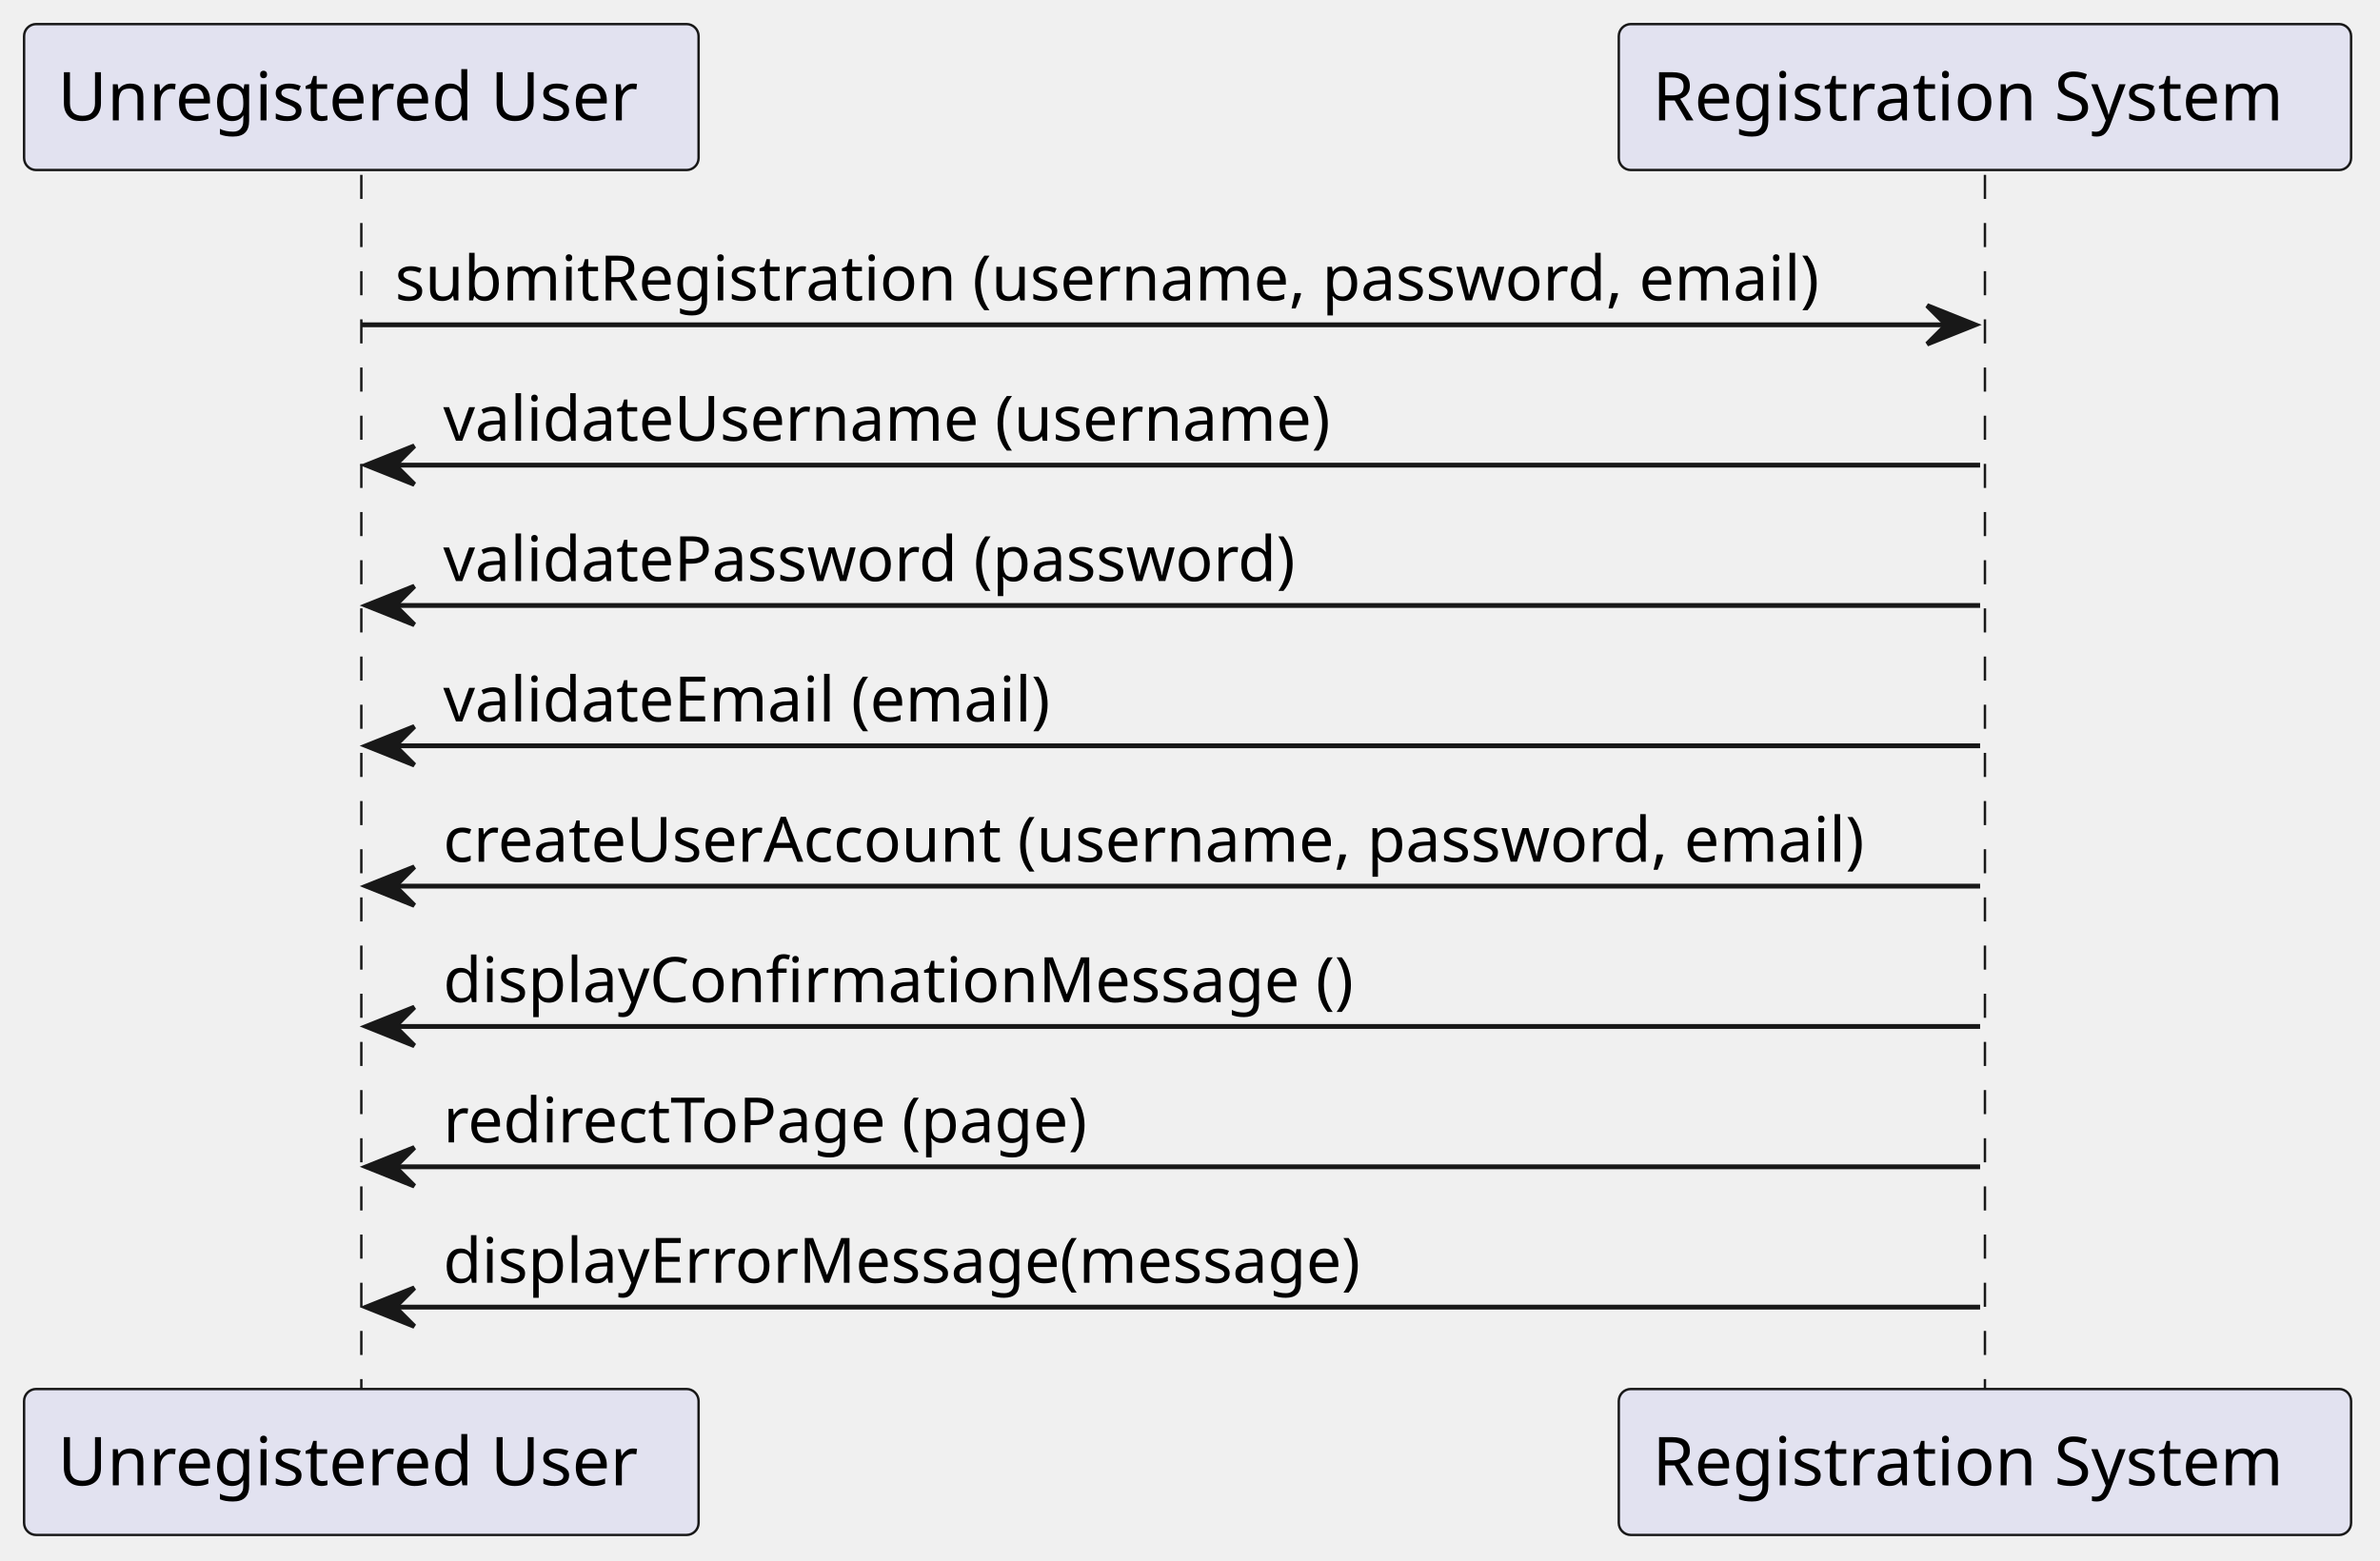
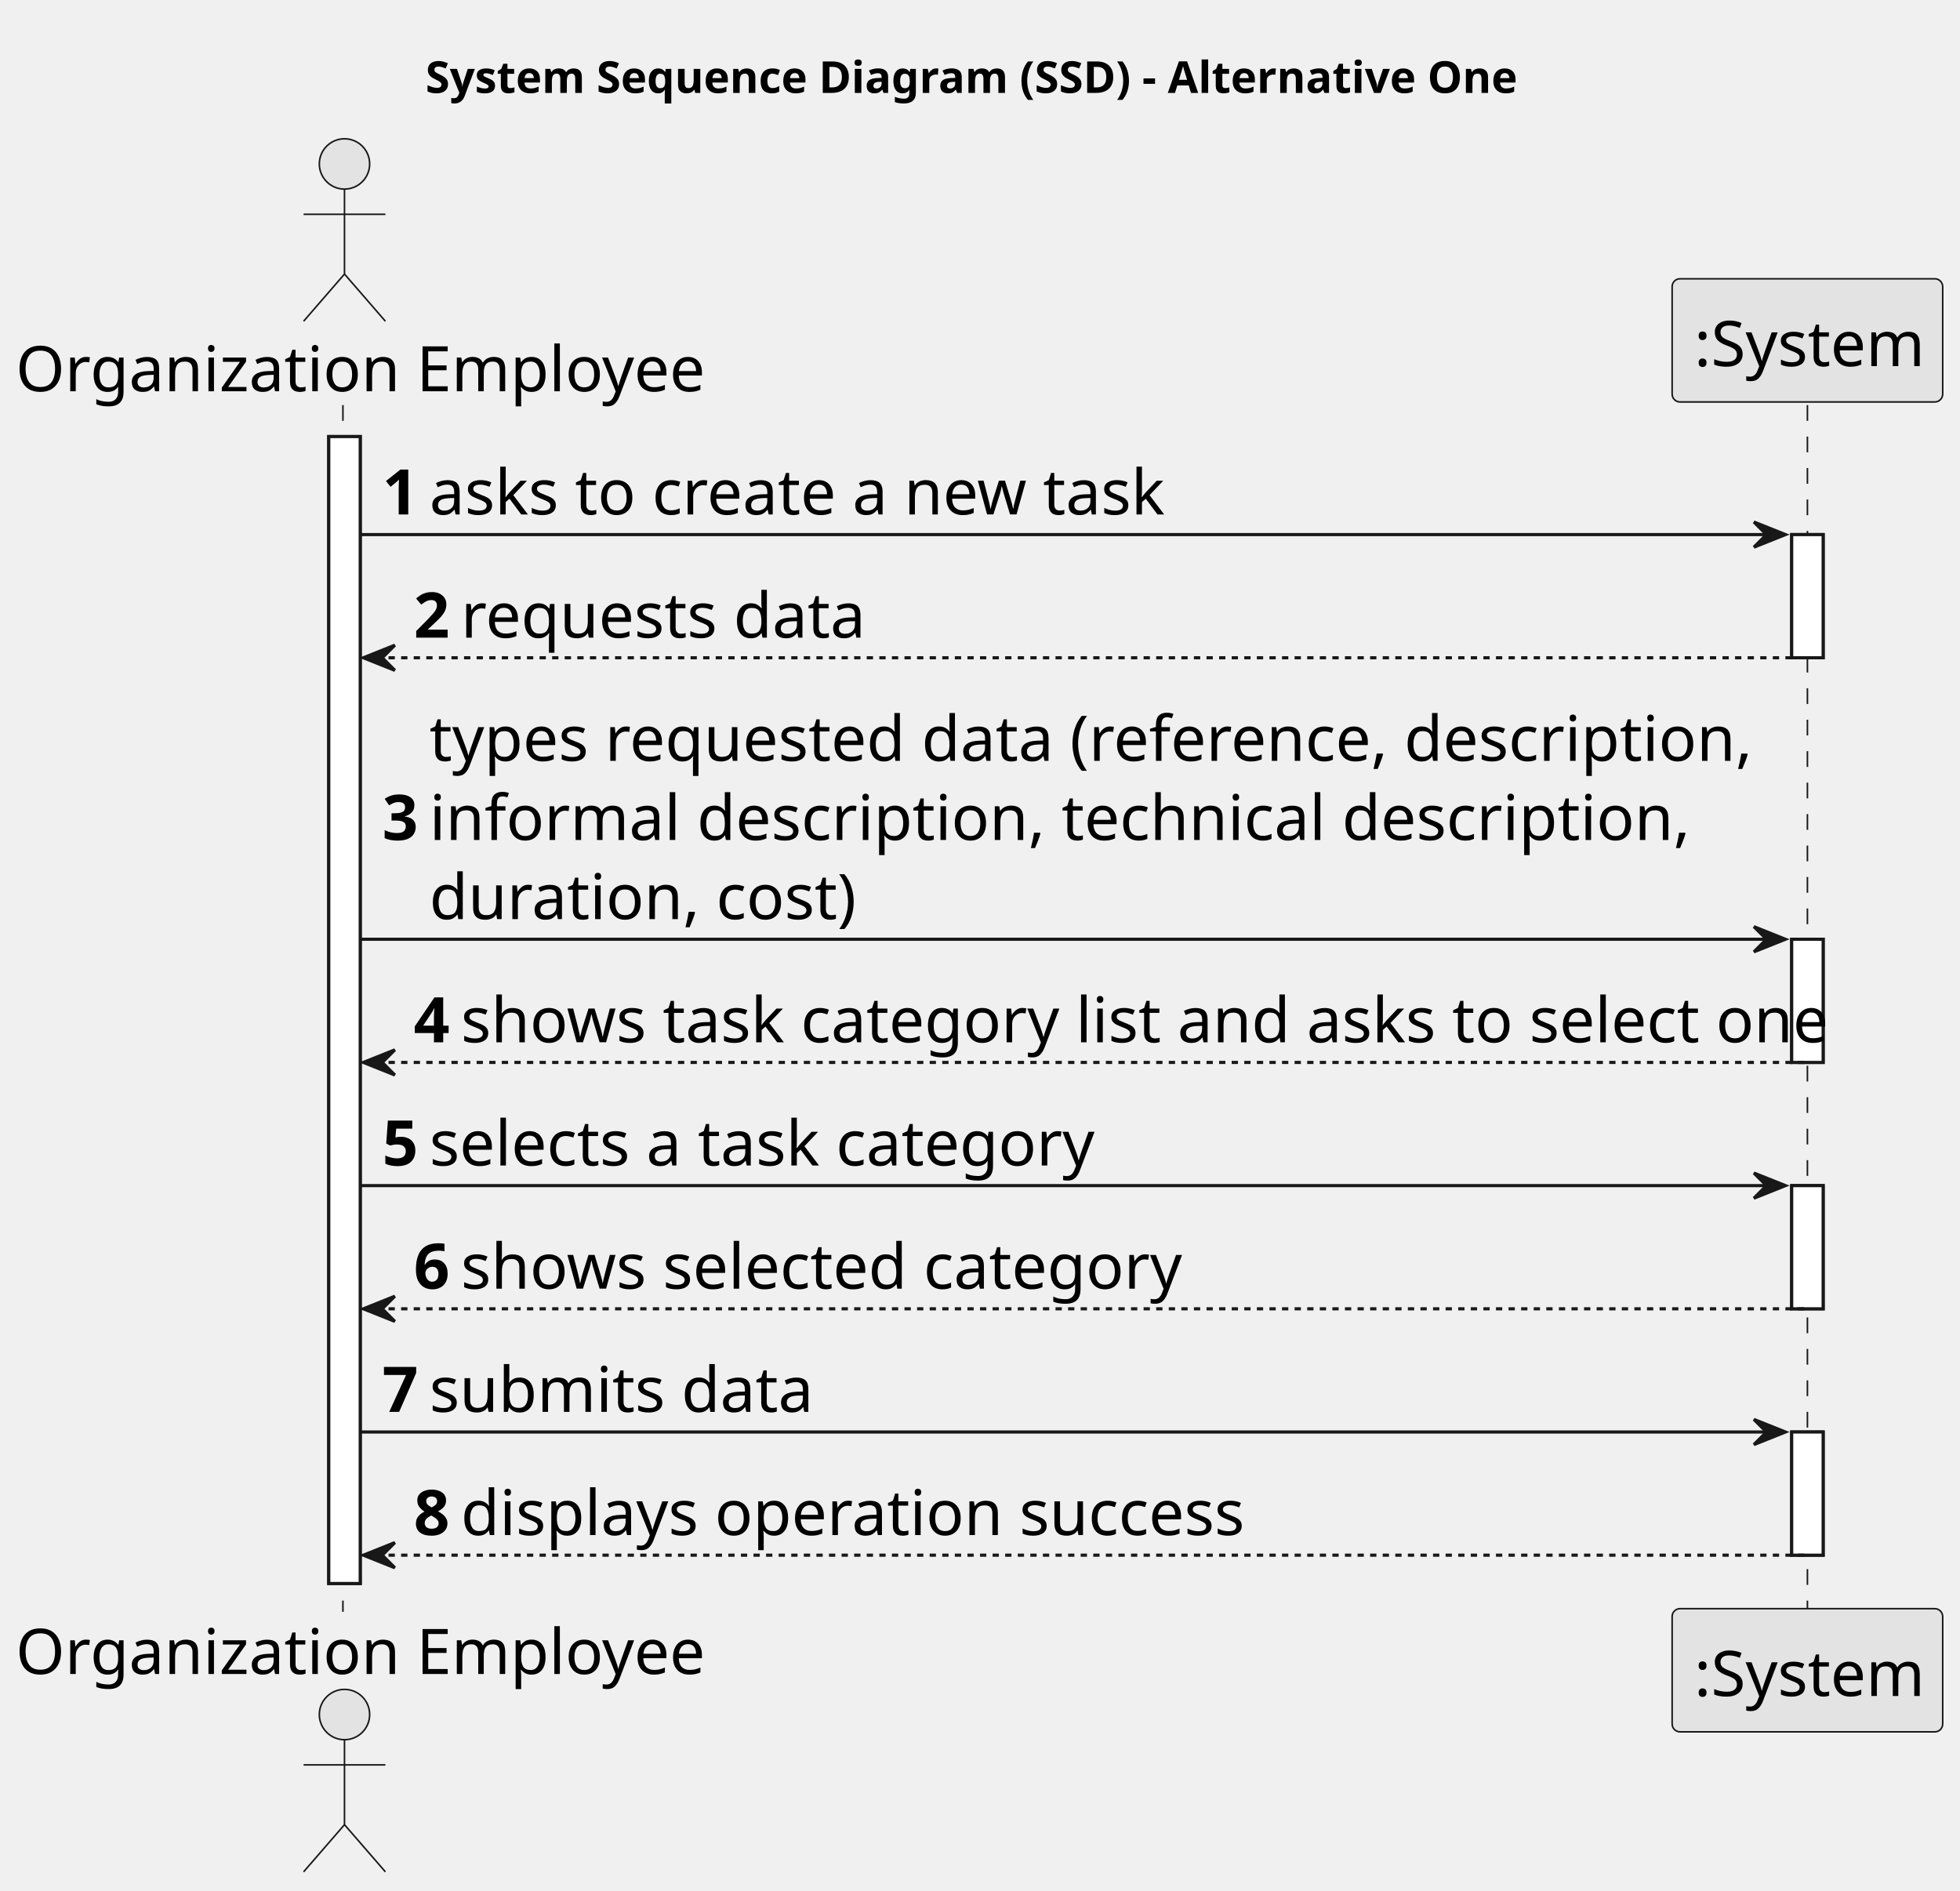
- <svg xmlns="http://www.w3.org/2000/svg" contentStyleType="text/css" height="324px" preserveAspectRatio="none" style="width:494px;height:324px;background:#FFFFFF;" version="1.1" viewBox="0 0 494 324" width="494px" zoomAndPan="magnify">
+ <svg xmlns="http://www.w3.org/2000/svg" contentStyleType="text/css" height="601px" preserveAspectRatio="none" style="width:623px;height:601px;background:#FFFFFF;" version="1.1" viewBox="0 0 623 601" width="623px" zoomAndPan="magnify">
  <defs />
  <g>
-     <line style="stroke:#181818;stroke-width:0.5;stroke-dasharray:5.0,5.0;" x1="75" x2="75" y1="36.297" y2="289.359" />
-     <line style="stroke:#181818;stroke-width:0.5;stroke-dasharray:5.0,5.0;" x1="412" x2="412" y1="36.297" y2="289.359" />
-     <rect fill="#E2E2F0" height="30.297" rx="2.5" ry="2.5" style="stroke:#181818;stroke-width:0.5;" width="140" x="5" y="5" />
-     <text fill="#000000" font-family="sans-serif" font-size="14" lengthAdjust="spacing" textLength="126" x="12" y="24.995">Unregistered User</text>
-     <rect fill="#E2E2F0" height="30.297" rx="2.5" ry="2.5" style="stroke:#181818;stroke-width:0.5;" width="140" x="5" y="288.359" />
-     <text fill="#000000" font-family="sans-serif" font-size="14" lengthAdjust="spacing" textLength="126" x="12" y="308.354">Unregistered User</text>
-     <rect fill="#E2E2F0" height="30.297" rx="2.5" ry="2.5" style="stroke:#181818;stroke-width:0.5;" width="152" x="336" y="5" />
-     <text fill="#000000" font-family="sans-serif" font-size="14" lengthAdjust="spacing" textLength="138" x="343" y="24.995">Registration System</text>
-     <rect fill="#E2E2F0" height="30.297" rx="2.5" ry="2.5" style="stroke:#181818;stroke-width:0.5;" width="152" x="336" y="288.359" />
-     <text fill="#000000" font-family="sans-serif" font-size="14" lengthAdjust="spacing" textLength="138" x="343" y="308.354">Registration System</text>
-     <polygon fill="#181818" points="400,63.43,410,67.43,400,71.43,404,67.43" style="stroke:#181818;stroke-width:1.0;" />
-     <line style="stroke:#181818;stroke-width:1.0;" x1="75" x2="406" y1="67.43" y2="67.43" />
-     <text fill="#000000" font-family="sans-serif" font-size="13" lengthAdjust="spacing" textLength="310" x="82" y="62.364">submitRegistration (username, password, email)</text>
-     <polygon fill="#181818" points="86,92.562,76,96.562,86,100.562,82,96.562" style="stroke:#181818;stroke-width:1.0;" />
-     <line style="stroke:#181818;stroke-width:1.0;" x1="80" x2="411" y1="96.562" y2="96.562" />
-     <text fill="#000000" font-family="sans-serif" font-size="13" lengthAdjust="spacing" textLength="196" x="92" y="91.497">validateUsername (username)</text>
-     <polygon fill="#181818" points="86,121.695,76,125.695,86,129.695,82,125.695" style="stroke:#181818;stroke-width:1.0;" />
-     <line style="stroke:#181818;stroke-width:1.0;" x1="80" x2="411" y1="125.695" y2="125.695" />
-     <text fill="#000000" font-family="sans-serif" font-size="13" lengthAdjust="spacing" textLength="184" x="92" y="120.629">validatePassword (password)</text>
-     <polygon fill="#181818" points="86,150.828,76,154.828,86,158.828,82,154.828" style="stroke:#181818;stroke-width:1.0;" />
-     <line style="stroke:#181818;stroke-width:1.0;" x1="80" x2="411" y1="154.828" y2="154.828" />
-     <text fill="#000000" font-family="sans-serif" font-size="13" lengthAdjust="spacing" textLength="134" x="92" y="149.762">validateEmail (email)</text>
-     <polygon fill="#181818" points="86,179.961,76,183.961,86,187.961,82,183.961" style="stroke:#181818;stroke-width:1.0;" />
-     <line style="stroke:#181818;stroke-width:1.0;" x1="80" x2="411" y1="183.961" y2="183.961" />
-     <text fill="#000000" font-family="sans-serif" font-size="13" lengthAdjust="spacing" textLength="313" x="92" y="178.895">createUserAccount (username, password, email)</text>
-     <polygon fill="#181818" points="86,209.094,76,213.094,86,217.094,82,213.094" style="stroke:#181818;stroke-width:1.0;" />
-     <line style="stroke:#181818;stroke-width:1.0;" x1="80" x2="411" y1="213.094" y2="213.094" />
-     <text fill="#000000" font-family="sans-serif" font-size="13" lengthAdjust="spacing" textLength="197" x="92" y="208.028">displayConfirmationMessage ()</text>
-     <polygon fill="#181818" points="86,238.227,76,242.227,86,246.227,82,242.227" style="stroke:#181818;stroke-width:1.0;" />
-     <line style="stroke:#181818;stroke-width:1.0;" x1="80" x2="411" y1="242.227" y2="242.227" />
-     <text fill="#000000" font-family="sans-serif" font-size="13" lengthAdjust="spacing" textLength="142" x="92" y="237.161">redirectToPage (page)</text>
-     <polygon fill="#181818" points="86,267.359,76,271.359,86,275.359,82,271.359" style="stroke:#181818;stroke-width:1.0;" />
-     <line style="stroke:#181818;stroke-width:1.0;" x1="80" x2="411" y1="271.359" y2="271.359" />
-     <text fill="#000000" font-family="sans-serif" font-size="13" lengthAdjust="spacing" textLength="201" x="92" y="266.293">displayErrorMessage(message)</text>
+     <text fill="#000000" font-family="sans-serif" font-size="14" font-weight="bold" lengthAdjust="spacing" textLength="351" x="135.25" y="29.533">System Sequence Diagram (SSD) - Alternative One</text>
+     <rect fill="#FFFFFF" height="364.562" style="stroke:#181818;stroke-width:1.0;" width="10" x="104.5" y="138.766" />
+     <rect fill="#FFFFFF" height="39.156" style="stroke:#181818;stroke-width:1.0;" width="10" x="569.5" y="169.922" />
+     <rect fill="#FFFFFF" height="39.156" style="stroke:#181818;stroke-width:1.0;" width="10" x="569.5" y="298.547" />
+     <rect fill="#FFFFFF" height="39.156" style="stroke:#181818;stroke-width:1.0;" width="10" x="569.5" y="376.859" />
+     <rect fill="#FFFFFF" height="39.156" style="stroke:#181818;stroke-width:1.0;" width="10" x="569.5" y="455.172" />
+     <line style="stroke:#181818;stroke-width:0.5;stroke-dasharray:5.0,5.0;" x1="109" x2="109" y1="128.766" y2="512.328" />
+     <line style="stroke:#181818;stroke-width:0.5;stroke-dasharray:5.0,5.0;" x1="574.5" x2="574.5" y1="128.766" y2="512.328" />
+     <text fill="#000000" font-family="sans-serif" font-size="20" lengthAdjust="spacing" textLength="203" x="5" y="124.371">Organization Employee</text>
+     <ellipse cx="109.5" cy="52.109" fill="#E3E3E3" rx="8" ry="8" style="stroke:#181818;stroke-width:0.5;" />
+     <path d="M109.5,60.109 L109.5,87.109 M96.5,68.109 L122.5,68.109 M109.5,87.109 L96.5,102.109 M109.5,87.109 L122.5,102.109 " fill="none" style="stroke:#181818;stroke-width:0.5;" />
+     <text fill="#000000" font-family="sans-serif" font-size="20" lengthAdjust="spacing" textLength="203" x="5" y="532.09">Organization Employee</text>
+     <ellipse cx="109.5" cy="544.984" fill="#E3E3E3" rx="8" ry="8" style="stroke:#181818;stroke-width:0.5;" />
+     <path d="M109.5,552.984 L109.5,579.984 M96.5,560.984 L122.5,560.984 M109.5,579.984 L96.5,594.984 M109.5,579.984 L122.5,594.984 " fill="none" style="stroke:#181818;stroke-width:0.5;" />
+     <rect fill="#E3E3E3" height="39.156" rx="2.5" ry="2.5" style="stroke:#181818;stroke-width:0.5;" width="86" x="531.5" y="88.609" />
+     <text fill="#000000" font-family="sans-serif" font-size="20" lengthAdjust="spacing" textLength="72" x="538.5" y="116.371">:System</text>
+     <rect fill="#E3E3E3" height="39.156" rx="2.5" ry="2.5" style="stroke:#181818;stroke-width:0.5;" width="86" x="531.5" y="511.328" />
+     <text fill="#000000" font-family="sans-serif" font-size="20" lengthAdjust="spacing" textLength="72" x="538.5" y="539.09">:System</text>
+     <rect fill="#FFFFFF" height="364.562" style="stroke:#181818;stroke-width:1.0;" width="10" x="104.5" y="138.766" />
+     <rect fill="#FFFFFF" height="39.156" style="stroke:#181818;stroke-width:1.0;" width="10" x="569.5" y="169.922" />
+     <rect fill="#FFFFFF" height="39.156" style="stroke:#181818;stroke-width:1.0;" width="10" x="569.5" y="298.547" />
+     <rect fill="#FFFFFF" height="39.156" style="stroke:#181818;stroke-width:1.0;" width="10" x="569.5" y="376.859" />
+     <rect fill="#FFFFFF" height="39.156" style="stroke:#181818;stroke-width:1.0;" width="10" x="569.5" y="455.172" />
+     <polygon fill="#181818" points="557.5,165.922,567.5,169.922,557.5,173.922,561.5,169.922" style="stroke:#181818;stroke-width:1.0;" />
+     <line style="stroke:#181818;stroke-width:1.0;" x1="114.5" x2="563.5" y1="169.922" y2="169.922" />
+     <text fill="#000000" font-family="sans-serif" font-size="20" font-weight="bold" lengthAdjust="spacing" textLength="11" x="121.5" y="163.527">1</text>
+     <text fill="#000000" font-family="sans-serif" font-size="20" lengthAdjust="spacing" textLength="228" x="136.5" y="163.527">asks to create a new task</text>
+     <polygon fill="#181818" points="125.5,205.078,115.5,209.078,125.5,213.078,121.5,209.078" style="stroke:#181818;stroke-width:1.0;" />
+     <line style="stroke:#181818;stroke-width:1.0;stroke-dasharray:2.0,2.0;" x1="119.5" x2="573.5" y1="209.078" y2="209.078" />
+     <text fill="#000000" font-family="sans-serif" font-size="20" font-weight="bold" lengthAdjust="spacing" textLength="11" x="131.5" y="202.684">2</text>
+     <text fill="#000000" font-family="sans-serif" font-size="20" lengthAdjust="spacing" textLength="121" x="146.5" y="202.684">requests data</text>
+     <polygon fill="#181818" points="557.5,294.547,567.5,298.547,557.5,302.547,561.5,298.547" style="stroke:#181818;stroke-width:1.0;" />
+     <line style="stroke:#181818;stroke-width:1.0;" x1="114.5" x2="563.5" y1="298.547" y2="298.547" />
+     <text fill="#000000" font-family="sans-serif" font-size="20" font-weight="bold" lengthAdjust="spacing" textLength="11" x="121.5" y="266.996">3</text>
+     <text fill="#000000" font-family="sans-serif" font-size="20" lengthAdjust="spacing" textLength="397" x="136.5" y="241.84">types requested data (reference, description,</text>
+     <text fill="#000000" font-family="sans-serif" font-size="20" lengthAdjust="spacing" textLength="365" x="136.5" y="266.996">informal description, technical description,</text>
+     <text fill="#000000" font-family="sans-serif" font-size="20" lengthAdjust="spacing" textLength="126" x="136.5" y="292.152">duration, cost)</text>
+     <polygon fill="#181818" points="125.5,333.703,115.5,337.703,125.5,341.703,121.5,337.703" style="stroke:#181818;stroke-width:1.0;" />
+     <line style="stroke:#181818;stroke-width:1.0;stroke-dasharray:2.0,2.0;" x1="119.5" x2="573.5" y1="337.703" y2="337.703" />
+     <text fill="#000000" font-family="sans-serif" font-size="20" font-weight="bold" lengthAdjust="spacing" textLength="11" x="131.5" y="331.309">4</text>
+     <text fill="#000000" font-family="sans-serif" font-size="20" lengthAdjust="spacing" textLength="416" x="146.5" y="331.309">shows task category list and asks to select one</text>
+     <polygon fill="#181818" points="557.5,372.859,567.5,376.859,557.5,380.859,561.5,376.859" style="stroke:#181818;stroke-width:1.0;" />
+     <line style="stroke:#181818;stroke-width:1.0;" x1="114.5" x2="563.5" y1="376.859" y2="376.859" />
+     <text fill="#000000" font-family="sans-serif" font-size="20" font-weight="bold" lengthAdjust="spacing" textLength="11" x="121.5" y="370.465">5</text>
+     <text fill="#000000" font-family="sans-serif" font-size="20" lengthAdjust="spacing" textLength="205" x="136.5" y="370.465">selects a task category</text>
+     <polygon fill="#181818" points="125.5,412.016,115.5,416.016,125.5,420.016,121.5,416.016" style="stroke:#181818;stroke-width:1.0;" />
+     <line style="stroke:#181818;stroke-width:1.0;stroke-dasharray:2.0,2.0;" x1="119.5" x2="573.5" y1="416.016" y2="416.016" />
+     <text fill="#000000" font-family="sans-serif" font-size="20" font-weight="bold" lengthAdjust="spacing" textLength="11" x="131.5" y="409.621">6</text>
+     <text fill="#000000" font-family="sans-serif" font-size="20" lengthAdjust="spacing" textLength="219" x="146.5" y="409.621">shows selected category</text>
+     <polygon fill="#181818" points="557.5,451.172,567.5,455.172,557.5,459.172,561.5,455.172" style="stroke:#181818;stroke-width:1.0;" />
+     <line style="stroke:#181818;stroke-width:1.0;" x1="114.5" x2="563.5" y1="455.172" y2="455.172" />
+     <text fill="#000000" font-family="sans-serif" font-size="20" font-weight="bold" lengthAdjust="spacing" textLength="11" x="121.5" y="448.777">7</text>
+     <text fill="#000000" font-family="sans-serif" font-size="20" lengthAdjust="spacing" textLength="112" x="136.5" y="448.777">submits data</text>
+     <polygon fill="#181818" points="125.5,490.328,115.5,494.328,125.5,498.328,121.5,494.328" style="stroke:#181818;stroke-width:1.0;" />
+     <line style="stroke:#181818;stroke-width:1.0;stroke-dasharray:2.0,2.0;" x1="119.5" x2="573.5" y1="494.328" y2="494.328" />
+     <text fill="#000000" font-family="sans-serif" font-size="20" font-weight="bold" lengthAdjust="spacing" textLength="11" x="131.5" y="487.934">8</text>
+     <text fill="#000000" font-family="sans-serif" font-size="20" lengthAdjust="spacing" textLength="236" x="146.5" y="487.934">displays operation success</text>
  </g>
</svg>
